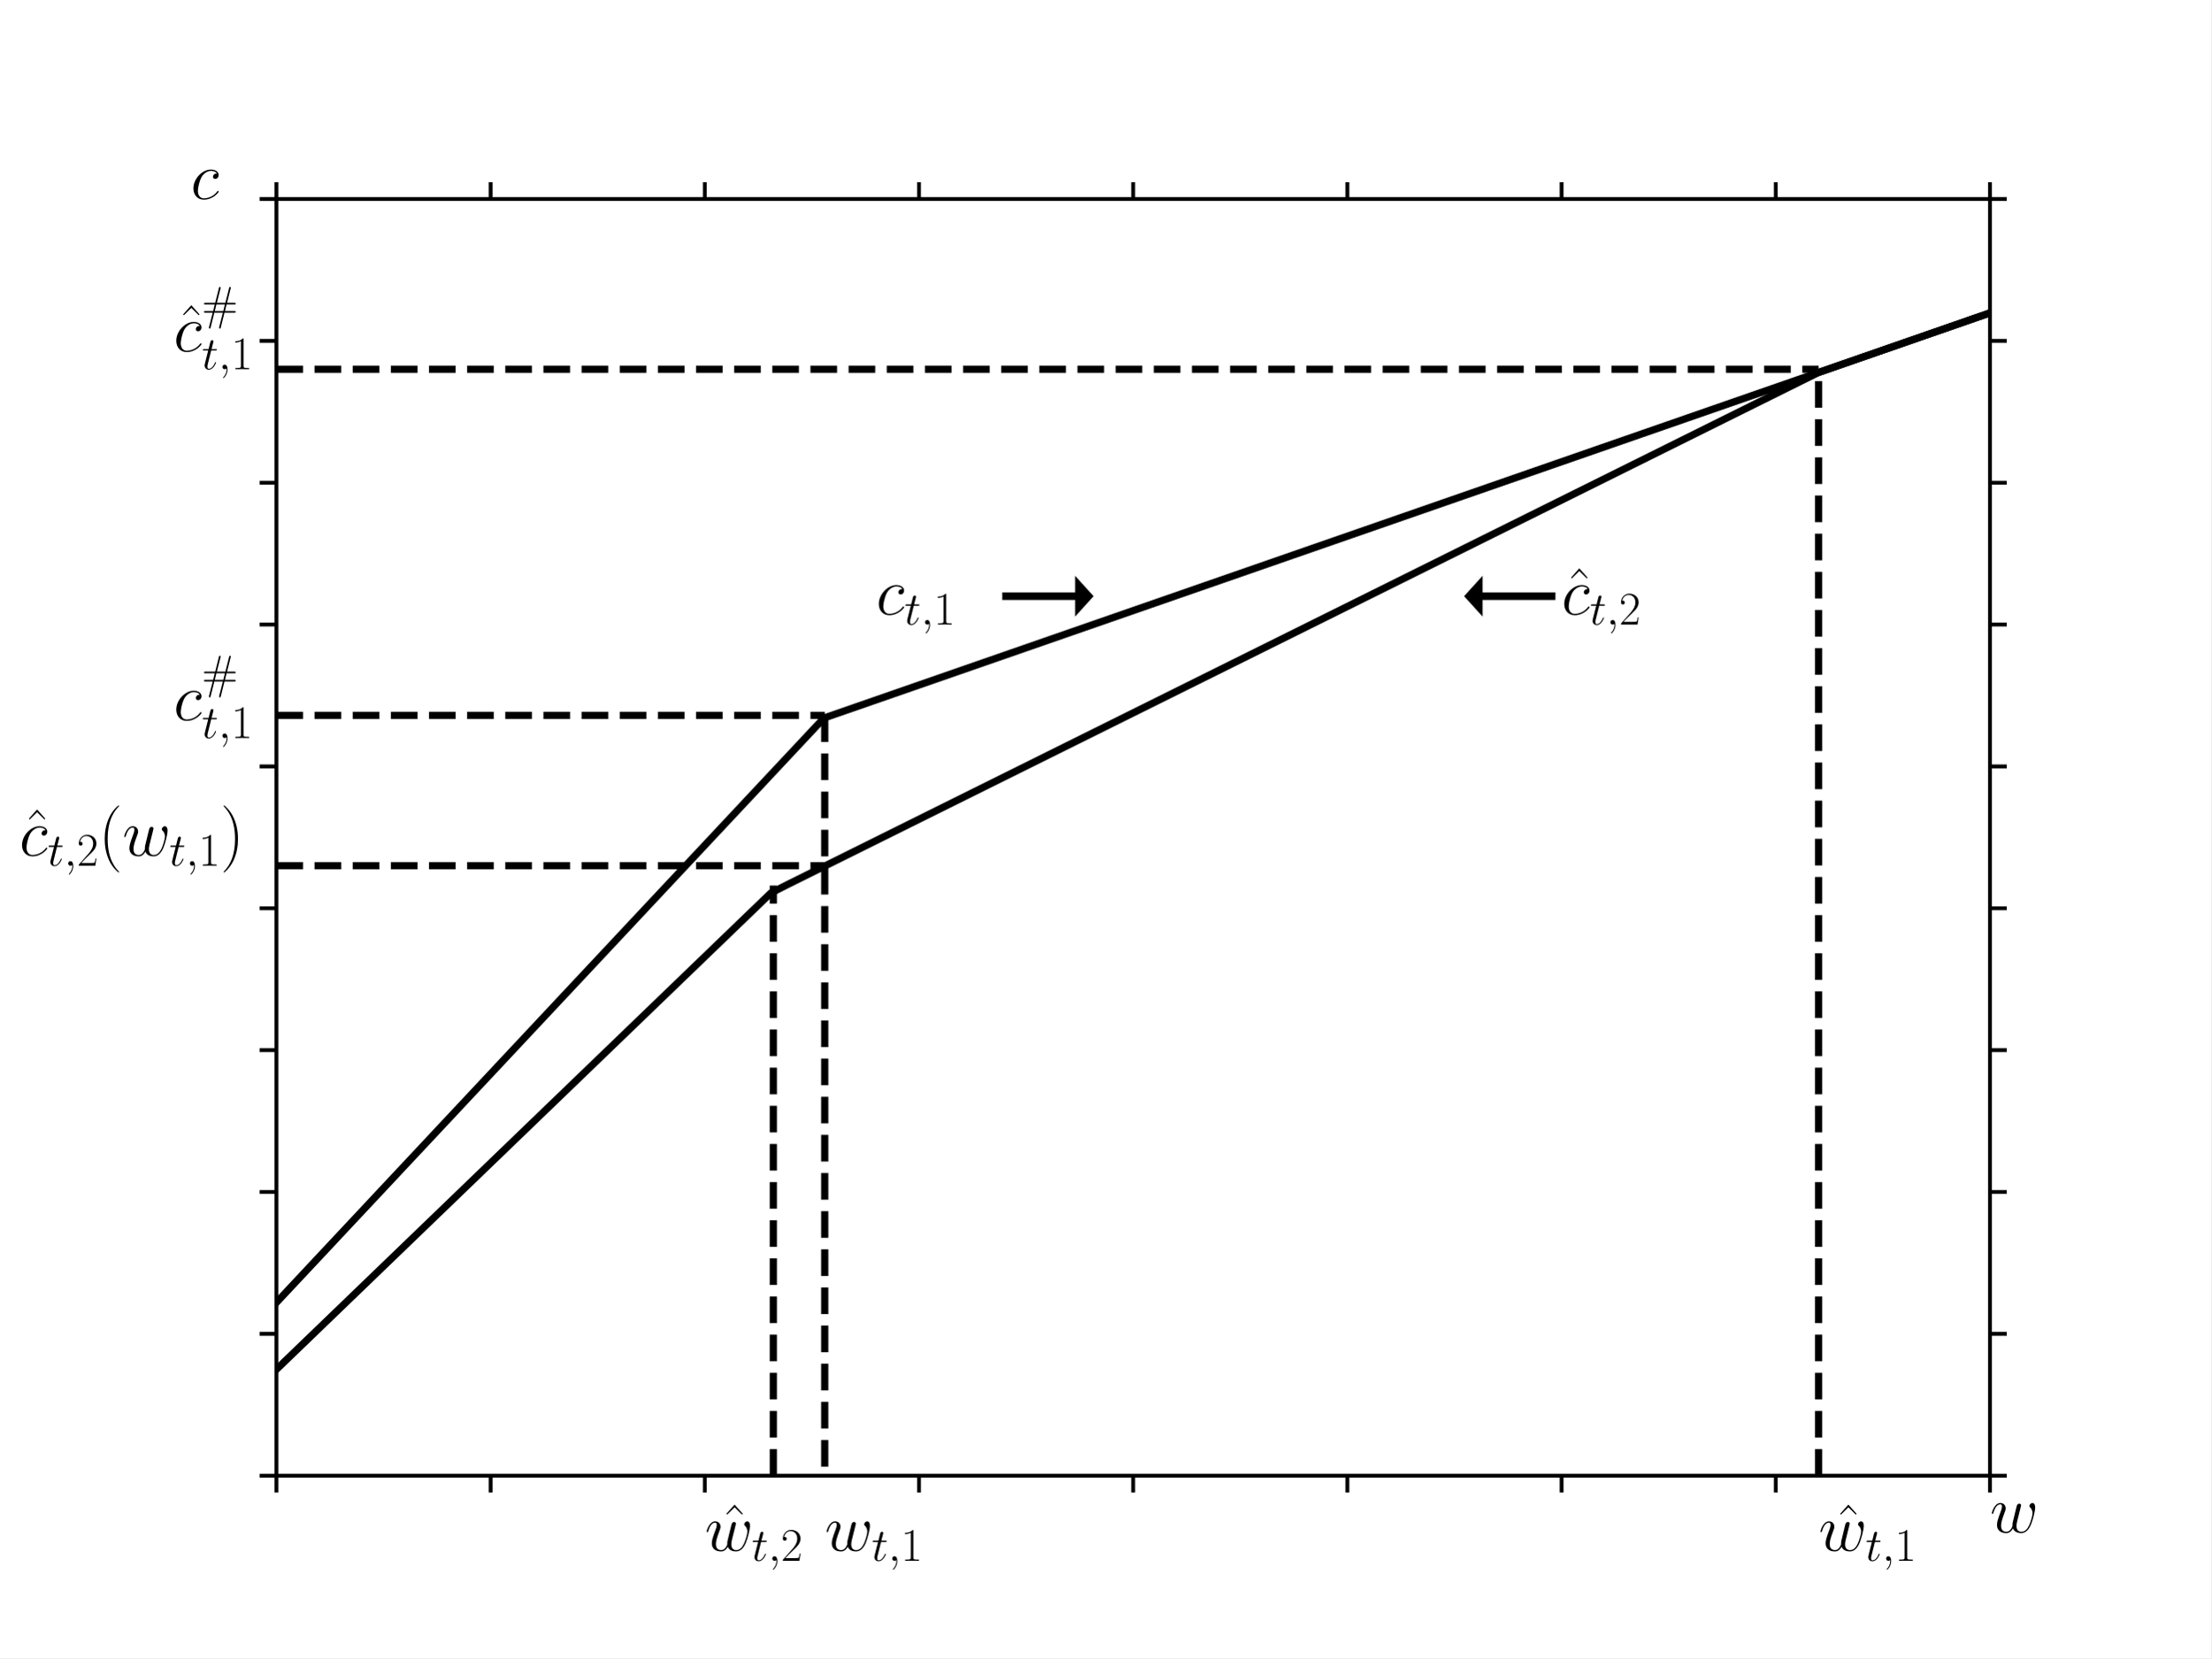
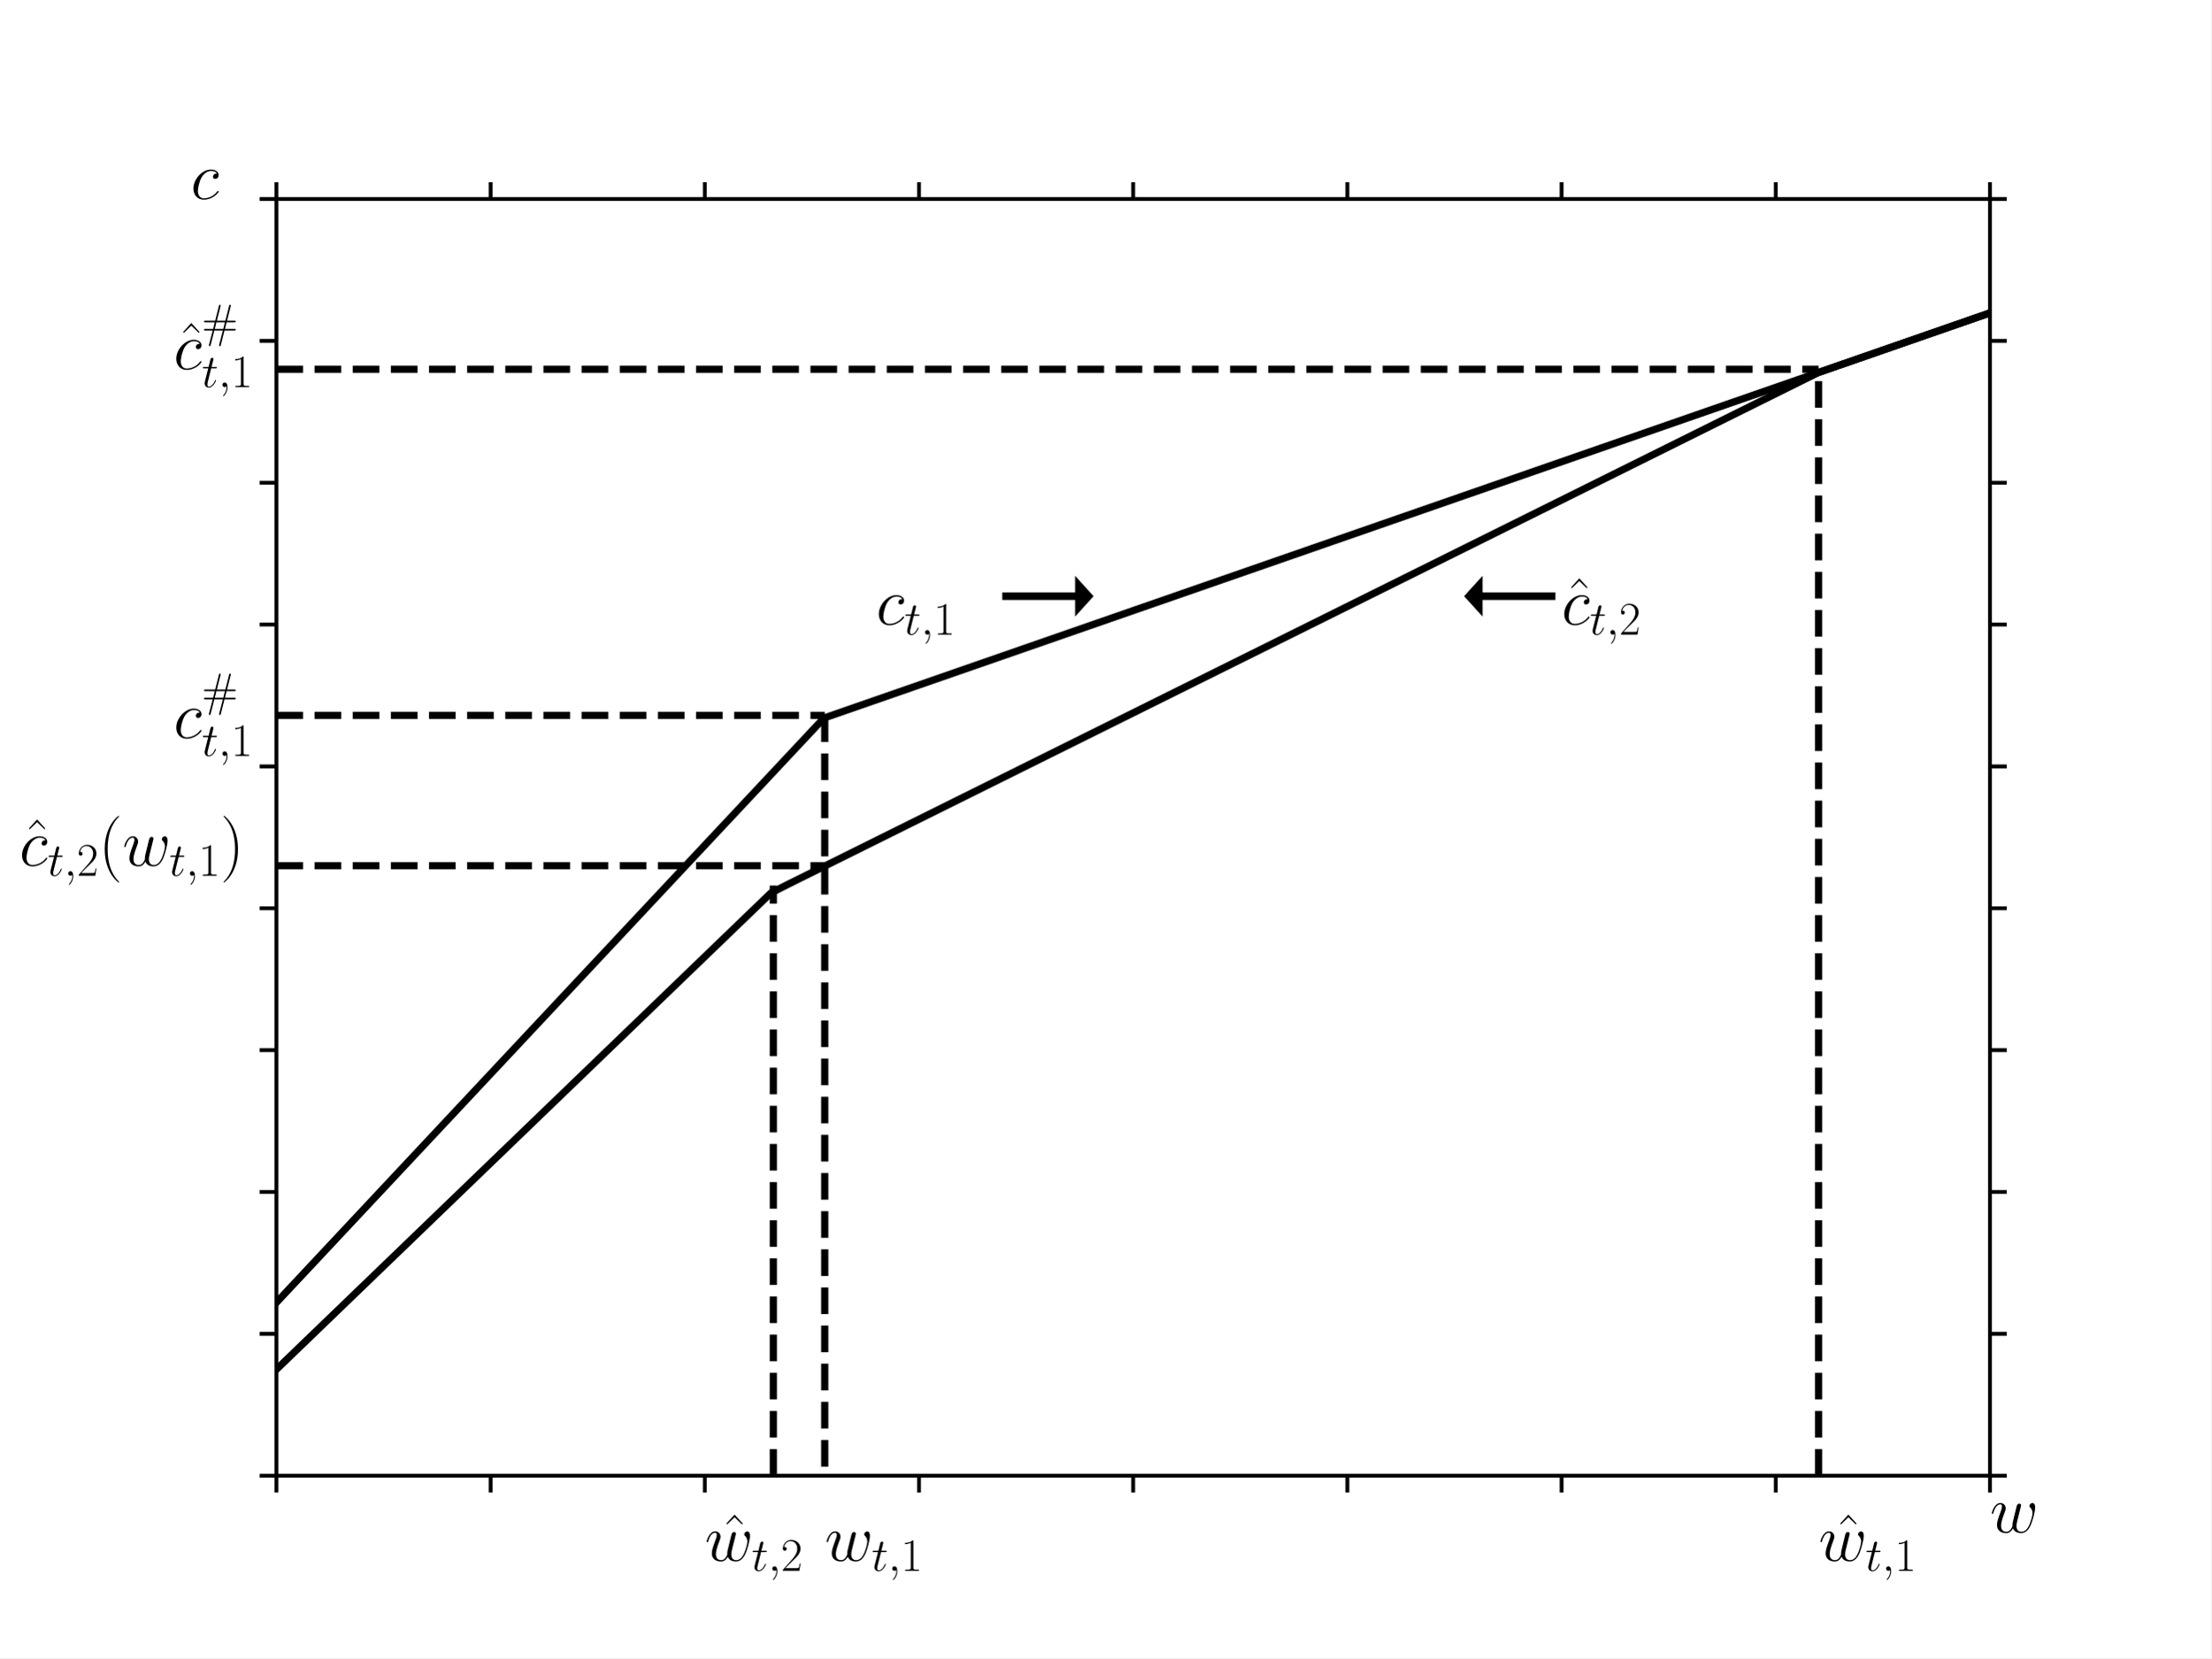
<svg xmlns="http://www.w3.org/2000/svg" xmlns:xlink="http://www.w3.org/1999/xlink" height="345.6pt" version="1.1" viewBox="0 0 460.8 345.6" width="460.8pt">
  <defs>
-     <style type="text/css">
- *{stroke-linecap:butt;stroke-linejoin:round;}
-   </style>
+     <style type="text/css">*{stroke-linecap:butt;stroke-linejoin:round;}</style>
  </defs>
  <g id="figure_1">
    <g id="patch_1">
      <path d="M 0 345.6  L 460.8 345.6  L 460.8 0  L 0 0  z " style="fill:#ffffff;" />
    </g>
    <g id="axes_1">
      <g id="patch_2">
        <path d="M 57.6 307.584  L 414.72 307.584  L 414.72 41.472  L 57.6 41.472  z " style="fill:#ffffff;" />
      </g>
      <g id="patch_3">
-         <path clip-path="url(#pad9775506d)" d="M 305.798 124.262  L 308.477 121.306  L 308.477 123.967  L 323.654 123.967  L 323.654 124.558  L 308.477 124.558  L 308.477 127.219  z " style="stroke:#000000;stroke-linejoin:miter;" />
+         <path clip-path="url(#p623581c08c)" d="M 305.798 124.262  L 308.477 121.306  L 308.477 123.967  L 323.654 123.967  L 323.654 124.558  L 308.477 124.558  L 308.477 127.219  z " style="stroke:#000000;stroke-linejoin:miter;" />
      </g>
      <g id="patch_4">
-         <path clip-path="url(#pad9775506d)" d="M 227.232 124.262  L 224.554 127.219  L 224.554 124.558  L 209.376 124.558  L 209.376 123.967  L 224.554 123.967  L 224.554 121.306  z " style="stroke:#000000;stroke-linejoin:miter;" />
+         <path clip-path="url(#p623581c08c)" d="M 227.232 124.262  L 224.554 127.219  L 224.554 124.558  L 209.376 124.558  L 209.376 123.967  L 224.554 123.967  L 224.554 121.306  z " style="stroke:#000000;stroke-linejoin:miter;" />
      </g>
      <g id="matplotlib.axis_1">
        <g id="xtick_1">
          <g id="line2d_1">
            <defs>
-               <path d="M 0 0  L 0 3.5  " id="med4189e9e4" style="stroke:#000000;stroke-width:0.8;" />
+               <path d="M 0 0  L 0 3.5  " id="mbb9f42e722" style="stroke:#000000;stroke-width:0.8;" />
            </defs>
            <g>
-               <use style="stroke:#000000;stroke-width:0.8;" x="57.6" xlink:href="#med4189e9e4" y="307.584" />
+               <use style="stroke:#000000;stroke-width:0.8;" x="57.6" xlink:href="#mbb9f42e722" y="307.584" />
            </g>
          </g>
          <g id="line2d_2">
            <defs>
-               <path d="M 0 0  L 0 -3.5  " id="mdce98858c1" style="stroke:#000000;stroke-width:0.8;" />
+               <path d="M 0 0  L 0 -3.5  " id="m4ca4541de9" style="stroke:#000000;stroke-width:0.8;" />
            </defs>
            <g>
-               <use style="stroke:#000000;stroke-width:0.8;" x="57.6" xlink:href="#mdce98858c1" y="41.472" />
+               <use style="stroke:#000000;stroke-width:0.8;" x="57.6" xlink:href="#m4ca4541de9" y="41.472" />
            </g>
          </g>
        </g>
        <g id="xtick_2">
          <g id="line2d_3">
            <g>
-               <use style="stroke:#000000;stroke-width:0.8;" x="102.24" xlink:href="#med4189e9e4" y="307.584" />
+               <use style="stroke:#000000;stroke-width:0.8;" x="102.24" xlink:href="#mbb9f42e722" y="307.584" />
            </g>
          </g>
          <g id="line2d_4">
            <g>
-               <use style="stroke:#000000;stroke-width:0.8;" x="102.24" xlink:href="#mdce98858c1" y="41.472" />
+               <use style="stroke:#000000;stroke-width:0.8;" x="102.24" xlink:href="#m4ca4541de9" y="41.472" />
            </g>
          </g>
        </g>
        <g id="xtick_3">
          <g id="line2d_5">
            <g>
-               <use style="stroke:#000000;stroke-width:0.8;" x="146.88" xlink:href="#med4189e9e4" y="307.584" />
+               <use style="stroke:#000000;stroke-width:0.8;" x="146.88" xlink:href="#mbb9f42e722" y="307.584" />
            </g>
          </g>
          <g id="line2d_6">
            <g>
-               <use style="stroke:#000000;stroke-width:0.8;" x="146.88" xlink:href="#mdce98858c1" y="41.472" />
+               <use style="stroke:#000000;stroke-width:0.8;" x="146.88" xlink:href="#m4ca4541de9" y="41.472" />
            </g>
          </g>
        </g>
        <g id="xtick_4">
          <g id="line2d_7">
            <g>
-               <use style="stroke:#000000;stroke-width:0.8;" x="191.52" xlink:href="#med4189e9e4" y="307.584" />
+               <use style="stroke:#000000;stroke-width:0.8;" x="191.52" xlink:href="#mbb9f42e722" y="307.584" />
            </g>
          </g>
          <g id="line2d_8">
            <g>
-               <use style="stroke:#000000;stroke-width:0.8;" x="191.52" xlink:href="#mdce98858c1" y="41.472" />
+               <use style="stroke:#000000;stroke-width:0.8;" x="191.52" xlink:href="#m4ca4541de9" y="41.472" />
            </g>
          </g>
        </g>
        <g id="xtick_5">
          <g id="line2d_9">
            <g>
-               <use style="stroke:#000000;stroke-width:0.8;" x="236.16" xlink:href="#med4189e9e4" y="307.584" />
+               <use style="stroke:#000000;stroke-width:0.8;" x="236.16" xlink:href="#mbb9f42e722" y="307.584" />
            </g>
          </g>
          <g id="line2d_10">
            <g>
-               <use style="stroke:#000000;stroke-width:0.8;" x="236.16" xlink:href="#mdce98858c1" y="41.472" />
+               <use style="stroke:#000000;stroke-width:0.8;" x="236.16" xlink:href="#m4ca4541de9" y="41.472" />
            </g>
          </g>
        </g>
        <g id="xtick_6">
          <g id="line2d_11">
            <g>
-               <use style="stroke:#000000;stroke-width:0.8;" x="280.8" xlink:href="#med4189e9e4" y="307.584" />
+               <use style="stroke:#000000;stroke-width:0.8;" x="280.8" xlink:href="#mbb9f42e722" y="307.584" />
            </g>
          </g>
          <g id="line2d_12">
            <g>
-               <use style="stroke:#000000;stroke-width:0.8;" x="280.8" xlink:href="#mdce98858c1" y="41.472" />
+               <use style="stroke:#000000;stroke-width:0.8;" x="280.8" xlink:href="#m4ca4541de9" y="41.472" />
            </g>
          </g>
        </g>
        <g id="xtick_7">
          <g id="line2d_13">
            <g>
-               <use style="stroke:#000000;stroke-width:0.8;" x="325.44" xlink:href="#med4189e9e4" y="307.584" />
+               <use style="stroke:#000000;stroke-width:0.8;" x="325.44" xlink:href="#mbb9f42e722" y="307.584" />
            </g>
          </g>
          <g id="line2d_14">
            <g>
-               <use style="stroke:#000000;stroke-width:0.8;" x="325.44" xlink:href="#mdce98858c1" y="41.472" />
+               <use style="stroke:#000000;stroke-width:0.8;" x="325.44" xlink:href="#m4ca4541de9" y="41.472" />
            </g>
          </g>
        </g>
        <g id="xtick_8">
          <g id="line2d_15">
            <g>
-               <use style="stroke:#000000;stroke-width:0.8;" x="370.08" xlink:href="#med4189e9e4" y="307.584" />
+               <use style="stroke:#000000;stroke-width:0.8;" x="370.08" xlink:href="#mbb9f42e722" y="307.584" />
            </g>
          </g>
          <g id="line2d_16">
            <g>
-               <use style="stroke:#000000;stroke-width:0.8;" x="370.08" xlink:href="#mdce98858c1" y="41.472" />
+               <use style="stroke:#000000;stroke-width:0.8;" x="370.08" xlink:href="#m4ca4541de9" y="41.472" />
            </g>
          </g>
        </g>
        <g id="xtick_9">
          <g id="line2d_17">
            <g>
-               <use style="stroke:#000000;stroke-width:0.8;" x="414.72" xlink:href="#med4189e9e4" y="307.584" />
+               <use style="stroke:#000000;stroke-width:0.8;" x="414.72" xlink:href="#mbb9f42e722" y="307.584" />
            </g>
          </g>
          <g id="line2d_18">
            <g>
-               <use style="stroke:#000000;stroke-width:0.8;" x="414.72" xlink:href="#mdce98858c1" y="41.472" />
+               <use style="stroke:#000000;stroke-width:0.8;" x="414.72" xlink:href="#m4ca4541de9" y="41.472" />
            </g>
          </g>
        </g>
      </g>
      <g id="matplotlib.axis_2">
        <g id="ytick_1">
          <g id="line2d_19">
            <defs>
-               <path d="M 0 0  L -3.5 0  " id="m2540c20309" style="stroke:#000000;stroke-width:0.8;" />
+               <path d="M 0 0  L -3.5 0  " id="mc51c838e24" style="stroke:#000000;stroke-width:0.8;" />
            </defs>
            <g>
-               <use style="stroke:#000000;stroke-width:0.8;" x="57.6" xlink:href="#m2540c20309" y="307.584" />
+               <use style="stroke:#000000;stroke-width:0.8;" x="57.6" xlink:href="#mc51c838e24" y="307.584" />
            </g>
          </g>
          <g id="line2d_20">
            <defs>
-               <path d="M 0 0  L 3.5 0  " id="mac12811fa5" style="stroke:#000000;stroke-width:0.8;" />
+               <path d="M 0 0  L 3.5 0  " id="m34c5fff949" style="stroke:#000000;stroke-width:0.8;" />
            </defs>
            <g>
-               <use style="stroke:#000000;stroke-width:0.8;" x="414.72" xlink:href="#mac12811fa5" y="307.584" />
+               <use style="stroke:#000000;stroke-width:0.8;" x="414.72" xlink:href="#m34c5fff949" y="307.584" />
            </g>
          </g>
        </g>
        <g id="ytick_2">
          <g id="line2d_21">
            <g>
-               <use style="stroke:#000000;stroke-width:0.8;" x="57.6" xlink:href="#m2540c20309" y="278.016" />
+               <use style="stroke:#000000;stroke-width:0.8;" x="57.6" xlink:href="#mc51c838e24" y="278.016" />
            </g>
          </g>
          <g id="line2d_22">
            <g>
-               <use style="stroke:#000000;stroke-width:0.8;" x="414.72" xlink:href="#mac12811fa5" y="278.016" />
+               <use style="stroke:#000000;stroke-width:0.8;" x="414.72" xlink:href="#m34c5fff949" y="278.016" />
            </g>
          </g>
        </g>
        <g id="ytick_3">
          <g id="line2d_23">
            <g>
-               <use style="stroke:#000000;stroke-width:0.8;" x="57.6" xlink:href="#m2540c20309" y="248.448" />
+               <use style="stroke:#000000;stroke-width:0.8;" x="57.6" xlink:href="#mc51c838e24" y="248.448" />
            </g>
          </g>
          <g id="line2d_24">
            <g>
-               <use style="stroke:#000000;stroke-width:0.8;" x="414.72" xlink:href="#mac12811fa5" y="248.448" />
+               <use style="stroke:#000000;stroke-width:0.8;" x="414.72" xlink:href="#m34c5fff949" y="248.448" />
            </g>
          </g>
        </g>
        <g id="ytick_4">
          <g id="line2d_25">
            <g>
-               <use style="stroke:#000000;stroke-width:0.8;" x="57.6" xlink:href="#m2540c20309" y="218.88" />
+               <use style="stroke:#000000;stroke-width:0.8;" x="57.6" xlink:href="#mc51c838e24" y="218.88" />
            </g>
          </g>
          <g id="line2d_26">
            <g>
-               <use style="stroke:#000000;stroke-width:0.8;" x="414.72" xlink:href="#mac12811fa5" y="218.88" />
+               <use style="stroke:#000000;stroke-width:0.8;" x="414.72" xlink:href="#m34c5fff949" y="218.88" />
            </g>
          </g>
        </g>
        <g id="ytick_5">
          <g id="line2d_27">
            <g>
-               <use style="stroke:#000000;stroke-width:0.8;" x="57.6" xlink:href="#m2540c20309" y="189.312" />
+               <use style="stroke:#000000;stroke-width:0.8;" x="57.6" xlink:href="#mc51c838e24" y="189.312" />
            </g>
          </g>
          <g id="line2d_28">
            <g>
-               <use style="stroke:#000000;stroke-width:0.8;" x="414.72" xlink:href="#mac12811fa5" y="189.312" />
+               <use style="stroke:#000000;stroke-width:0.8;" x="414.72" xlink:href="#m34c5fff949" y="189.312" />
            </g>
          </g>
        </g>
        <g id="ytick_6">
          <g id="line2d_29">
            <g>
-               <use style="stroke:#000000;stroke-width:0.8;" x="57.6" xlink:href="#m2540c20309" y="159.744" />
+               <use style="stroke:#000000;stroke-width:0.8;" x="57.6" xlink:href="#mc51c838e24" y="159.744" />
            </g>
          </g>
          <g id="line2d_30">
            <g>
-               <use style="stroke:#000000;stroke-width:0.8;" x="414.72" xlink:href="#mac12811fa5" y="159.744" />
+               <use style="stroke:#000000;stroke-width:0.8;" x="414.72" xlink:href="#m34c5fff949" y="159.744" />
            </g>
          </g>
        </g>
        <g id="ytick_7">
          <g id="line2d_31">
            <g>
-               <use style="stroke:#000000;stroke-width:0.8;" x="57.6" xlink:href="#m2540c20309" y="130.176" />
+               <use style="stroke:#000000;stroke-width:0.8;" x="57.6" xlink:href="#mc51c838e24" y="130.176" />
            </g>
          </g>
          <g id="line2d_32">
            <g>
-               <use style="stroke:#000000;stroke-width:0.8;" x="414.72" xlink:href="#mac12811fa5" y="130.176" />
+               <use style="stroke:#000000;stroke-width:0.8;" x="414.72" xlink:href="#m34c5fff949" y="130.176" />
            </g>
          </g>
        </g>
        <g id="ytick_8">
          <g id="line2d_33">
            <g>
-               <use style="stroke:#000000;stroke-width:0.8;" x="57.6" xlink:href="#m2540c20309" y="100.608" />
+               <use style="stroke:#000000;stroke-width:0.8;" x="57.6" xlink:href="#mc51c838e24" y="100.608" />
            </g>
          </g>
          <g id="line2d_34">
            <g>
-               <use style="stroke:#000000;stroke-width:0.8;" x="414.72" xlink:href="#mac12811fa5" y="100.608" />
+               <use style="stroke:#000000;stroke-width:0.8;" x="414.72" xlink:href="#m34c5fff949" y="100.608" />
            </g>
          </g>
        </g>
        <g id="ytick_9">
          <g id="line2d_35">
            <g>
-               <use style="stroke:#000000;stroke-width:0.8;" x="57.6" xlink:href="#m2540c20309" y="71.04" />
+               <use style="stroke:#000000;stroke-width:0.8;" x="57.6" xlink:href="#mc51c838e24" y="71.04" />
            </g>
          </g>
          <g id="line2d_36">
            <g>
-               <use style="stroke:#000000;stroke-width:0.8;" x="414.72" xlink:href="#mac12811fa5" y="71.04" />
+               <use style="stroke:#000000;stroke-width:0.8;" x="414.72" xlink:href="#m34c5fff949" y="71.04" />
            </g>
          </g>
        </g>
        <g id="ytick_10">
          <g id="line2d_37">
            <g>
-               <use style="stroke:#000000;stroke-width:0.8;" x="57.6" xlink:href="#m2540c20309" y="41.472" />
+               <use style="stroke:#000000;stroke-width:0.8;" x="57.6" xlink:href="#mc51c838e24" y="41.472" />
            </g>
          </g>
          <g id="line2d_38">
            <g>
-               <use style="stroke:#000000;stroke-width:0.8;" x="414.72" xlink:href="#mac12811fa5" y="41.472" />
+               <use style="stroke:#000000;stroke-width:0.8;" x="414.72" xlink:href="#m34c5fff949" y="41.472" />
            </g>
          </g>
        </g>
      </g>
      <g id="line2d_39">
-         <path clip-path="url(#pad9775506d)" d="M 57.6 271.488  L 171.392 150.002  L 172.107 149.52  L 414.72 65.21  L 414.72 65.21  " style="fill:none;stroke:#000000;stroke-linecap:square;stroke-width:1.5;" />
+         <path clip-path="url(#p623581c08c)" d="M 57.6 271.488  L 171.392 150.002  L 172.107 149.52  L 414.72 65.21  L 414.72 65.21  " style="fill:none;stroke:#000000;stroke-linecap:square;stroke-width:1.5;" />
      </g>
      <g id="line2d_40">
-         <path clip-path="url(#pad9775506d)" d="M 57.6 285.432  L 160.657 186.122  L 164.235 184.312  L 378.936 77.645  L 414.72 65.21  L 414.72 65.21  " style="fill:none;stroke:#000000;stroke-linecap:square;stroke-width:1.5;" />
+         <path clip-path="url(#p623581c08c)" d="M 57.6 285.432  L 160.657 186.122  L 164.235 184.312  L 378.936 77.645  L 414.72 65.21  L 414.72 65.21  " style="fill:none;stroke:#000000;stroke-linecap:square;stroke-width:1.5;" />
      </g>
      <g id="line2d_41">
-         <path clip-path="url(#pad9775506d)" d="M 57.6 149.1  L 171.878 149.1  " style="fill:none;stroke:#000000;stroke-dasharray:5.55,2.4;stroke-dashoffset:0;stroke-width:1.5;" />
+         <path clip-path="url(#p623581c08c)" d="M 57.6 149.1  L 171.878 149.1  " style="fill:none;stroke:#000000;stroke-dasharray:5.55,2.4;stroke-dashoffset:0;stroke-width:1.5;" />
      </g>
      <g id="line2d_42">
-         <path clip-path="url(#pad9775506d)" d="M 57.6 180.442  L 171.878 180.442  " style="fill:none;stroke:#000000;stroke-dasharray:5.55,2.4;stroke-dashoffset:0;stroke-width:1.5;" />
+         <path clip-path="url(#p623581c08c)" d="M 57.6 180.442  L 171.878 180.442  " style="fill:none;stroke:#000000;stroke-dasharray:5.55,2.4;stroke-dashoffset:0;stroke-width:1.5;" />
      </g>
      <g id="line2d_43">
-         <path clip-path="url(#pad9775506d)" d="M 57.6 76.954  L 379.008 76.954  " style="fill:none;stroke:#000000;stroke-dasharray:5.55,2.4;stroke-dashoffset:0;stroke-width:1.5;" />
+         <path clip-path="url(#p623581c08c)" d="M 57.6 76.954  L 379.008 76.954  " style="fill:none;stroke:#000000;stroke-dasharray:5.55,2.4;stroke-dashoffset:0;stroke-width:1.5;" />
      </g>
      <g id="line2d_44">
-         <path clip-path="url(#pad9775506d)" d="M 161.165 307.584  L 161.165 184.581  " style="fill:none;stroke:#000000;stroke-dasharray:5.55,2.4;stroke-dashoffset:0;stroke-width:1.5;" />
+         <path clip-path="url(#p623581c08c)" d="M 161.165 307.584  L 161.165 184.581  " style="fill:none;stroke:#000000;stroke-dasharray:5.55,2.4;stroke-dashoffset:0;stroke-width:1.5;" />
      </g>
      <g id="line2d_45">
-         <path clip-path="url(#pad9775506d)" d="M 379.008 307.584  L 379.008 76.954  " style="fill:none;stroke:#000000;stroke-dasharray:5.55,2.4;stroke-dashoffset:0;stroke-width:1.5;" />
+         <path clip-path="url(#p623581c08c)" d="M 379.008 307.584  L 379.008 76.954  " style="fill:none;stroke:#000000;stroke-dasharray:5.55,2.4;stroke-dashoffset:0;stroke-width:1.5;" />
      </g>
      <g id="line2d_46">
-         <path clip-path="url(#pad9775506d)" d="M 171.878 149.1  L 171.878 307.584  " style="fill:none;stroke:#000000;stroke-dasharray:5.55,2.4;stroke-dashoffset:0;stroke-width:1.5;" />
+         <path clip-path="url(#p623581c08c)" d="M 171.878 149.1  L 171.878 307.584  " style="fill:none;stroke:#000000;stroke-dasharray:5.55,2.4;stroke-dashoffset:0;stroke-width:1.5;" />
      </g>
      <g id="patch_5">
        <path d="M 57.6 307.584  L 57.6 41.472  " style="fill:none;stroke:#000000;stroke-linecap:square;stroke-linejoin:miter;stroke-width:0.8;" />
      </g>
      <g id="patch_6">
        <path d="M 414.72 307.584  L 414.72 41.472  " style="fill:none;stroke:#000000;stroke-linecap:square;stroke-linejoin:miter;stroke-width:0.8;" />
      </g>
      <g id="patch_7">
        <path d="M 57.6 307.584  L 414.72 307.584  " style="fill:none;stroke:#000000;stroke-linecap:square;stroke-linejoin:miter;stroke-width:0.8;" />
      </g>
      <g id="patch_8">
        <path d="M 57.6 41.472  L 414.72 41.472  " style="fill:none;stroke:#000000;stroke-linecap:square;stroke-linejoin:miter;stroke-width:0.8;" />
      </g>
      <g id="text_1">
-         <defs>
-           <path d="M 22.906 69  L 10.594 55.188  L 11.797 54  L 22.906 64.984  L 34 54  L 35.203 55.188  z " id="CMR17-94" />
-           <path d="M 39.094 38  C 37.203 38 36.297 38 34.906 36.797  C 34.297 36.297 33.203 34.797 33.203 33.188  C 33.203 31.188 34.703 29.984 36.594 29.984  C 39 29.984 41.703 31.984 41.703 35.984  C 41.703 40.484 37.094 44 30.203 44  C 17.094 44 4 30.188 4 15.797  C 4 6.969 9.406 -1 19.594 -1  C 33.203 -1 41.797 9.719 41.797 11.031  C 41.797 11.641 41.203 12.141 40.797 12.141  C 40.5 12.141 40.406 12.047 39.5 11.125  C 33.094 2.516 23.594 1 19.797 1  C 12.906 1 10.703 7.078 10.703 12.141  C 10.703 15.688 12.406 25.531 16 32.391  C 18.594 37.094 24 41.984 30.297 41.984  C 31.594 41.984 37.094 41.812 39.094 38  z " id="CMMI12-99" />
-           <path d="M 20.094 40.094  L 29.297 40.094  C 31.203 40.094 32.203 40.094 32.203 41.891  C 32.203 43 31.594 43 29.594 43  L 20.797 43  L 24.5 57.25  C 24.906 58.625 24.906 58.812 24.906 59.5  C 24.906 61.094 23.594 62 22.297 62  C 21.5 62 19.203 61.688 18.406 58.531  L 14.5 43  L 5.094 43  C 3.094 43 2.203 43 2.203 41.094  C 2.203 40.094 2.906 40.094 4.797 40.094  L 13.703 40.094  L 7.094 13.766  C 6.297 10.266 6 9.266 6 7.969  C 6 3.281 9.297 -1 14.906 -1  C 25 -1 30.406 13.562 30.406 14.266  C 30.406 14.859 30 15.156 29.406 15.156  C 29.203 15.156 28.797 15.156 28.594 14.75  C 28.5 14.656 28.406 14.562 27.703 12.969  C 25.594 7.969 21 1 15.203 1  C 12.203 1 12 3.484 12 5.688  C 12 5.781 12 7.672 12.297 8.875  z " id="CMMI12-116" />
-           <path d="M 19.5 -0.406  C 19.5 5.391 17.594 9.688 13.5 9.688  C 10.297 9.688 8.703 7.094 8.703 4.891  C 8.703 2.688 10.203 0 13.594 0  C 14.906 0 16 0.391 16.906 1.297  C 17.094 1.5 17.203 1.5 17.297 1.5  C 17.5 1.5 17.5 0.094 17.5 -0.406  C 17.5 -3.641 16.906 -10.031 11.094 -16.422  C 10 -17.609 10 -17.812 10 -18  C 10 -18.5 10.5 -19 11 -19  C 11.797 -19 19.5 -11.703 19.5 -0.406  z " id="CMMI12-59" />
-           <path d="M 41.703 15.469  L 39.906 15.469  C 38.906 8.391 38.094 7.188 37.703 6.594  C 37.203 5.797 30 5.797 28.594 5.797  L 9.406 5.797  C 13 9.688 20 16.766 28.5 24.938  C 34.594 30.719 41.703 37.5 41.703 47.391  C 41.703 59.188 32.297 66 21.797 66  C 10.797 66 4.094 56.297 4.094 47.297  C 4.094 43.391 7 42.891 8.203 42.891  C 9.203 42.891 12.203 43.484 12.203 46.984  C 12.203 50.094 9.594 51 8.203 51  C 7.594 51 7 50.891 6.594 50.688  C 8.5 59.188 14.297 63.391 20.406 63.391  C 29.094 63.391 34.797 56.5 34.797 47.391  C 34.797 38.703 29.703 31.219 24 24.734  L 4.094 2.297  L 4.094 0  L 39.297 0  z " id="CMR17-50" />
-         </defs>
        <g transform="translate(325.44 130.176)scale(0.14 -0.14)">
-           <use transform="translate(3.565821 14.95037)scale(0.996264)" xlink:href="#CMR17-94" />
-           <use transform="translate(0 14.94392)scale(0.996264)" xlink:href="#CMMI12-99" />
-           <use transform="translate(41.98323 0)scale(0.697382)" xlink:href="#CMMI12-116" />
-           <use transform="translate(66.64154 0)scale(0.697382)" xlink:href="#CMMI12-59" />
-           <use transform="translate(85.60948 0)scale(0.697382)" xlink:href="#CMR17-50" />
+           <defs>
+             <path d="M 22.906 69.078  L 10.594 55.547  L 11.797 54.344  L 22.906 65.094  L 34 54.344  L 35.203 55.547  z " id="CMR17-94" />
+             <path d="M 39.094 37.984  C 37.203 37.984 36.297 37.984 34.906 36.797  C 34.297 36.297 33.203 34.797 33.203 33.203  C 33.203 31.203 34.703 30 36.594 30  C 39 30 41.703 31.938 41.703 35.812  C 41.703 40.438 37.094 44 30.203 44  C 17.094 44 4 29.734 4 15.562  C 4 6.891 9.406 -1 19.594 -1  C 33.203 -1 41.797 9.719 41.797 11.031  C 41.797 11.625 41.203 12.125 40.797 12.125  C 40.5 12.125 40.406 12.031 39.5 11.141  C 33.094 2.531 23.594 1 19.797 1  C 12.906 1 10.703 6.969 10.703 11.938  C 10.703 15.438 12.406 25.078 16 31.859  C 18.594 36.531 24 41.906 30.297 41.906  C 31.594 41.906 37.094 41.906 39.094 37.984  z " id="CMMI12-99" />
+             <path d="M 20.094 40.094  L 29.297 40.094  C 31.203 40.094 32.203 40.094 32.203 41.891  C 32.203 43 31.594 43 29.594 43  L 20.797 43  L 24.5 57.688  C 24.906 59.078 24.906 59.281 24.906 60  C 24.906 61.609 23.594 62.5 22.297 62.5  C 21.5 62.5 19.203 62.203 18.406 58.984  L 14.5 43  L 5.094 43  C 3.094 43 2.203 43 2.203 41.094  C 2.203 40.094 2.906 40.094 4.797 40.094  L 13.703 40.094  L 7.094 13.766  C 6.297 10.281 6 9.281 6 7.984  C 6 3.297 9.297 -1 14.906 -1  C 25 -1 30.406 13.562 30.406 14.25  C 30.406 14.859 30 15.156 29.406 15.156  C 29.203 15.156 28.797 15.156 28.594 14.75  C 28.5 14.656 28.406 14.547 27.703 12.953  C 25.594 7.984 21 1 15.203 1  C 12.203 1 12 3.5 12 5.688  C 12 5.781 12 7.688 12.297 8.875  z " id="CMMI12-116" />
+             <path d="M 19.5 -0.484  C 19.5 5.359 17.594 9.672 13.5 9.672  C 10.297 9.672 8.703 7.078 8.703 4.891  C 8.703 2.688 10.203 0 13.594 0  C 14.906 0 16 0.406 16.906 1.297  C 17.094 1.5 17.203 1.5 17.297 1.5  C 17.5 1.5 17.5 0.078 17.5 -0.422  C 17.5 -3.75 16.906 -10.297 11.094 -16.875  C 10 -18.078 10 -18.281 10 -18.484  C 10 -19 10.5 -19.5 11 -19.5  C 11.797 -19.5 19.5 -12.047 19.5 -0.484  z " id="CMMI12-59" />
+             <path d="M 41.703 15.453  L 39.906 15.453  C 38.906 8.375 38.094 7.172 37.703 6.562  C 37.203 5.766 30 5.766 28.594 5.766  L 9.406 5.766  C 13 9.672 20 16.75 28.5 24.953  C 34.594 30.734 41.703 37.531 41.703 47.422  C 41.703 59.219 32.297 66 21.797 66  C 10.797 66 4.094 56.312 4.094 47.344  C 4.094 43.438 7 42.938 8.203 42.938  C 9.203 42.938 12.203 43.547 12.203 47.031  C 12.203 50.109 9.594 51 8.203 51  C 7.594 51 7 50.906 6.594 50.703  C 8.5 59.219 14.297 63.406 20.406 63.406  C 29.094 63.406 34.797 56.516 34.797 47.422  C 34.797 38.734 29.703 31.25 24 24.75  L 4.094 2.281  L 4.094 0  L 39.297 0  z " id="CMR17-50" />
+           </defs>
+           <use transform="translate(3.565821 0.006461)scale(0.996264)" xlink:href="#CMR17-94" />
+           <use transform="scale(0.996264)" xlink:href="#CMMI12-99" />
+           <use transform="translate(41.98323 -14.94392)scale(0.697382)" xlink:href="#CMMI12-116" />
+           <use transform="translate(66.64154 -14.94392)scale(0.697382)" xlink:href="#CMMI12-59" />
+           <use transform="translate(85.60948 -14.94392)scale(0.697382)" xlink:href="#CMR17-50" />
        </g>
      </g>
      <g id="text_2">
-         <defs>
-           <path d="M 26.594 63.797  C 26.594 65.891 26.5 66 25.094 66  C 21.203 61.359 15.297 59.891 9.703 59.688  C 9.406 59.688 8.906 59.688 8.797 59.5  C 8.703 59.297 8.703 59.094 8.703 57  C 11.797 57 17 57.594 21 59.984  L 21 7.297  C 21 3.797 20.797 2.594 12.203 2.594  L 9.203 2.594  L 9.203 0  C 14 0.094 19 0.188 23.797 0.188  C 28.594 0.188 33.594 0.094 38.406 0  L 38.406 2.594  L 35.406 2.594  C 26.797 2.594 26.594 3.688 26.594 7.297  z " id="CMR17-49" />
-         </defs>
        <g transform="translate(182.592 130.176)scale(0.14 -0.14)">
-           <use transform="translate(0 14.94392)scale(0.996264)" xlink:href="#CMMI12-99" />
-           <use transform="translate(41.98323 0)scale(0.697382)" xlink:href="#CMMI12-116" />
-           <use transform="translate(66.64154 0)scale(0.697382)" xlink:href="#CMMI12-59" />
-           <use transform="translate(85.60948 0)scale(0.697382)" xlink:href="#CMR17-49" />
+           <defs>
+             <path d="M 26.594 63.406  C 26.594 65.5 26.5 65.5 25.094 65.5  C 21.203 61.188 15.297 59.797 9.703 59.797  C 9.406 59.797 8.906 59.797 8.797 59.5  C 8.703 59.297 8.703 59.094 8.703 57  C 11.797 57 17 57.594 21 59.984  L 21 7.203  C 21 3.688 20.797 2.5 12.203 2.5  L 9.203 2.5  L 9.203 0  C 14 0 19 0 23.797 0  C 28.594 0 33.594 0 38.406 0  L 38.406 2.5  L 35.406 2.5  C 26.797 2.5 26.594 3.594 26.594 7.156  z " id="CMR17-49" />
+           </defs>
+           <use transform="scale(0.996264)" xlink:href="#CMMI12-99" />
+           <use transform="translate(41.98323 -14.94392)scale(0.697382)" xlink:href="#CMMI12-116" />
+           <use transform="translate(66.64154 -14.94392)scale(0.697382)" xlink:href="#CMMI12-59" />
+           <use transform="translate(85.60948 -14.94392)scale(0.697382)" xlink:href="#CMR17-49" />
        </g>
      </g>
      <g id="text_3">
        <g transform="translate(39.744 41.472)scale(0.14 -0.14)">
          <use transform="scale(0.996264)" xlink:href="#CMMI12-99" />
        </g>
      </g>
      <g id="text_4">
-         <defs>
-           <path d="M 34.406 6.078  C 36.594 0.094 42.797 -1 46.594 -1  C 54.203 -1 58.703 5.578 61.5 12.469  C 63.797 18.25 67.5 31.422 67.5 37.312  C 67.5 43.391 64.406 44 63.5 44  C 61.094 44 58.906 41.594 58.906 39.594  C 58.906 38.406 59.594 37.703 60.094 37.312  C 61 36.406 63.594 33.719 63.594 28.531  C 63.594 25.141 60.797 15.75 58.703 11.062  C 55.906 4.984 52.203 1 47 1  C 41.406 1 39.594 5.188 39.594 9.766  C 39.594 12.656 40.5 16.156 40.906 17.844  L 45.094 34.609  C 45.594 36.609 46.5 40.094 46.5 40.484  C 46.5 41.984 45.297 43 43.797 43  C 40.906 43 40.203 40.484 39.594 38.094  C 38.594 34.203 34.406 17.344 34 15.156  C 33.594 13.453 33.594 12.359 33.594 10.172  C 33.594 7.781 30.406 3.984 30.297 3.781  C 29.203 2.688 27.594 1 24.5 1  C 16.594 1 16.594 8.469 16.594 10.172  C 16.594 13.359 17.297 17.75 21.797 29.625  C 23 32.719 23.5 34.016 23.5 36.016  C 23.5 40.203 20.5 44 15.594 44  C 6.406 44 2.703 29.531 2.703 28.719  C 2.703 28.328 3.094 27.828 3.797 27.828  C 4.703 27.828 4.797 28.234 5.203 29.625  C 7.703 38.406 11.594 41.984 15.297 41.984  C 16.297 41.984 17.906 41.891 17.906 38.703  C 17.906 38.203 17.906 36.109 16.203 31.719  C 11.5 19.25 10.5 15.156 10.5 11.375  C 10.5 0.891 19.094 -1 24.203 -1  C 25.906 -1 30.406 -1 34.406 6.078  z " id="CMMI12-119" />
-         </defs>
        <g transform="translate(414.72 319.4112)scale(0.14 -0.14)">
+           <defs>
+             <path d="M 34.406 6.094  C 36.594 0.094 42.797 -1 46.594 -1  C 54.203 -1 58.703 5.594 61.5 12.469  C 63.797 18.266 67.5 31.438 67.5 37.328  C 67.5 43.406 64.406 44 63.5 44  C 61.094 44 58.906 41.609 58.906 39.609  C 58.906 38.422 59.594 37.719 60.094 37.328  C 61 36.422 63.594 33.734 63.594 28.547  C 63.594 25.141 60.797 15.766 58.703 11.078  C 55.906 4.984 52.203 1 47 1  C 41.406 1 39.594 5.188 39.594 9.781  C 39.594 12.672 40.5 16.172 40.906 17.859  L 45.094 34.625  C 45.594 36.625 46.5 40.109 46.5 40.516  C 46.5 42.016 45.297 43.016 43.797 43.016  C 40.906 43.016 40.203 40.516 39.594 38.125  C 38.594 34.234 34.406 17.359 34 15.172  C 33.594 13.469 33.594 12.375 33.594 10.172  C 33.594 7.781 30.406 3.984 30.297 3.797  C 29.203 2.688 27.594 1 24.5 1  C 16.594 1 16.594 8.484 16.594 10.172  C 16.594 13.375 17.297 17.766 21.797 29.641  C 23 32.734 23.5 34.031 23.5 36.016  C 23.5 40.219 20.5 44 15.594 44  C 6.406 44 2.703 29.531 2.703 28.734  C 2.703 28.344 3.094 27.844 3.797 27.844  C 4.703 27.844 4.797 28.234 5.203 29.625  C 7.703 38.344 11.594 41.906 15.297 41.906  C 16.297 41.906 17.906 41.906 17.906 38.719  C 17.906 38.219 17.906 36.125 16.203 31.734  C 11.5 19.266 10.5 15.172 10.5 11.375  C 10.5 0.891 19.094 -1 24.203 -1  C 25.906 -1 30.406 -1 34.406 6.094  z " id="CMMI12-119" />
+           </defs>
          <use transform="scale(0.996264)" xlink:href="#CMMI12-119" />
        </g>
      </g>
      <g id="text_5">
-         <defs>
-           <path d="M 30.594 -24.406  C 30.594 -24.312 30.594 -24.109 30.297 -23.812  C 25.703 -19.109 13.406 -6.297 13.406 24.938  C 13.406 56.172 25.5 68.875 30.406 73.891  C 30.406 73.984 30.594 74.188 30.594 74.484  C 30.594 74.797 30.297 75 29.906 75  C 28.797 75 20.297 67.578 15.406 56.562  C 10.406 45.453 9 34.656 9 25.047  C 9 17.828 9.703 5.625 15.703 -7.297  C 20.5 -17.703 28.703 -25 29.906 -25  C 30.406 -25 30.594 -24.812 30.594 -24.406  z " id="CMR17-40" />
-           <path d="M 26.297 24.938  C 26.297 32.141 25.594 44.359 19.594 57.266  C 14.797 67.688 6.594 75 5.406 75  C 5.094 75 4.703 74.891 4.703 74.391  C 4.703 74.188 4.797 74.094 4.906 73.891  C 9.703 68.875 21.906 56.172 21.906 25.047  C 21.906 -6.188 9.797 -18.906 4.906 -23.906  C 4.797 -24.109 4.703 -24.203 4.703 -24.406  C 4.703 -24.906 5.094 -25 5.406 -25  C 6.5 -25 15 -17.609 19.906 -6.594  C 24.906 4.516 26.297 15.328 26.297 24.938  z " id="CMR17-41" />
-         </defs>
        <g transform="translate(4.032 180.4416)scale(0.14 -0.14)">
-           <use transform="translate(3.565821 14.95037)scale(0.996264)" xlink:href="#CMR17-94" />
-           <use transform="translate(0 14.94392)scale(0.996264)" xlink:href="#CMMI12-99" />
-           <use transform="translate(41.98323 0)scale(0.697382)" xlink:href="#CMMI12-116" />
-           <use transform="translate(66.64154 0)scale(0.697382)" xlink:href="#CMMI12-59" />
-           <use transform="translate(85.60948 0)scale(0.697382)" xlink:href="#CMR17-50" />
-           <use transform="translate(118.0908 14.94392)scale(0.996264)" xlink:href="#CMR17-40" />
-           <use transform="translate(153.3716 14.94392)scale(0.996264)" xlink:href="#CMMI12-119" />
-           <use transform="translate(223.1035 0)scale(0.697382)" xlink:href="#CMMI12-116" />
-           <use transform="translate(247.7619 0)scale(0.697382)" xlink:href="#CMMI12-59" />
-           <use transform="translate(266.7298 0)scale(0.697382)" xlink:href="#CMR17-49" />
-           <use transform="translate(299.2111 14.94392)scale(0.996264)" xlink:href="#CMR17-41" />
+           <defs>
+             <path d="M 30.594 -24.391  C 30.594 -24.297 30.594 -24.094 30.297 -23.797  C 25.703 -19.125 13.406 -6.359 13.406 24.703  C 13.406 55.766 25.5 68.422 30.406 73.391  C 30.406 73.5 30.594 73.703 30.594 74  C 30.594 74.297 30.297 74.5 29.906 74.5  C 28.797 74.5 20.297 67.125 15.406 56.156  C 10.406 45.109 9 34.359 9 24.812  C 9 17.625 9.703 5.484 15.703 -7.359  C 20.5 -17.734 28.703 -25 29.906 -25  C 30.406 -25 30.594 -24.797 30.594 -24.391  z " id="CMR17-40" />
+             <path d="M 26.297 24.703  C 26.297 31.875 25.594 44.016 19.594 56.859  C 14.797 67.234 6.594 74.5 5.406 74.5  C 5.094 74.5 4.703 74.391 4.703 73.891  C 4.703 73.703 4.797 73.594 4.906 73.391  C 9.703 68.406 21.906 55.75 21.906 24.75  C 21.906 -6.359 9.797 -19.016 4.906 -24.016  C 4.797 -24.203 4.703 -24.312 4.703 -24.5  C 4.703 -25 5.094 -25 5.406 -25  C 6.5 -25 15 -17.625 19.906 -6.656  C 24.906 4.391 26.297 15.141 26.297 24.703  z " id="CMR17-41" />
+           </defs>
+           <use transform="translate(3.565821 0.006461)scale(0.996264)" xlink:href="#CMR17-94" />
+           <use transform="scale(0.996264)" xlink:href="#CMMI12-99" />
+           <use transform="translate(41.98323 -14.94392)scale(0.697382)" xlink:href="#CMMI12-116" />
+           <use transform="translate(66.64154 -14.94392)scale(0.697382)" xlink:href="#CMMI12-59" />
+           <use transform="translate(85.60948 -14.94392)scale(0.697382)" xlink:href="#CMR17-50" />
+           <use transform="translate(118.0908 0)scale(0.996264)" xlink:href="#CMR17-40" />
+           <use transform="translate(153.3716 0)scale(0.996264)" xlink:href="#CMMI12-119" />
+           <use transform="translate(223.1035 -14.94392)scale(0.697382)" xlink:href="#CMMI12-116" />
+           <use transform="translate(247.7619 -14.94392)scale(0.697382)" xlink:href="#CMMI12-59" />
+           <use transform="translate(266.7298 -14.94392)scale(0.697382)" xlink:href="#CMR17-49" />
+           <use transform="translate(299.2111 0)scale(0.996264)" xlink:href="#CMR17-41" />
        </g>
      </g>
      <g id="text_6">
-         <defs>
-           <path d="M 48.5 14  L 69.094 14  C 70.797 14 72.5 14 72.5 15.797  C 72.5 17.5 71 17.5 69.5 17.5  L 49.5 17.5  L 52.906 31.484  L 69.5 31.484  C 71 31.484 72.5 31.484 72.5 33.188  C 72.5 35 70.797 35 69.094 35  L 53.906 35  L 61.594 65.391  C 61.906 66.391 62 66.891 62 67.188  C 62 68.188 61.203 69 60.203 69  C 58.797 69 58.5 67.594 58.297 66.797  L 50.297 35  L 32.203 35  L 39.906 65.391  C 40.203 66.391 40.297 66.891 40.297 67.188  C 40.297 68.188 39.5 69 38.5 69  C 37.094 69 36.797 67.594 36.594 66.797  L 28.594 35  L 8 35  C 6.297 35 4.594 35 4.594 33.188  C 4.594 31.484 6.094 31.484 7.594 31.484  L 27.594 31.484  L 24.203 17.5  L 7.594 17.5  C 6.094 17.5 4.594 17.5 4.594 15.797  C 4.594 14 6.297 14 8 14  L 23.203 14  L 15.5 -16.391  C 15.203 -17.406 15.094 -17.906 15.094 -18.203  C 15.094 -19.203 15.906 -20 16.906 -20  C 18.297 -20 18.594 -18.609 18.797 -17.812  L 26.797 14  L 44.906 14  L 37.203 -16.391  C 36.906 -17.406 36.797 -17.906 36.797 -18.203  C 36.797 -19.203 37.594 -20 38.594 -20  C 40 -20 40.297 -18.609 40.5 -17.812  z M 27.797 17.5  L 31.203 31.484  L 49.297 31.484  L 45.906 17.5  z " id="CMR17-35" />
-         </defs>
        <g transform="translate(36.1728 153.8304)scale(0.14 -0.14)">
-           <use transform="translate(0 26.57808)scale(0.996264)" xlink:href="#CMMI12-99" />
-           <use transform="translate(41.98323 74.45847)scale(0.697382)" xlink:href="#CMR17-35" />
-           <use transform="translate(41.98323 0)scale(0.697382)" xlink:href="#CMMI12-116" />
-           <use transform="translate(66.64154 0)scale(0.697382)" xlink:href="#CMMI12-59" />
-           <use transform="translate(85.60948 0)scale(0.697382)" xlink:href="#CMR17-49" />
+           <defs>
+             <path d="M 48.5 14  L 69.094 14  C 70.797 14 72.5 14 72.5 15.797  C 72.5 17.484 71 17.484 69.5 17.484  L 49.5 17.484  L 52.906 31.516  L 69.5 31.516  C 71 31.516 72.5 31.516 72.5 33.203  C 72.5 35 70.797 35 69.094 35  L 53.906 35  L 61.594 65.375  C 61.906 66.375 62 66.875 62 67.188  C 62 68.188 61.203 69 60.203 69  C 58.797 69 58.5 67.594 58.297 66.797  L 50.297 35  L 32.203 35  L 39.906 65.375  C 40.203 66.375 40.297 66.875 40.297 67.188  C 40.297 68.188 39.5 69 38.5 69  C 37.094 69 36.797 67.594 36.594 66.797  L 28.594 35  L 8 35  C 6.297 35 4.594 35 4.594 33.203  C 4.594 31.516 6.094 31.516 7.594 31.516  L 27.594 31.516  L 24.203 17.484  L 7.594 17.484  C 6.094 17.484 4.594 17.484 4.594 15.797  C 4.594 14 6.297 14 8 14  L 23.203 14  L 15.5 -15.938  C 15.203 -16.922 15.094 -17.406 15.094 -17.719  C 15.094 -18.703 15.906 -19.5 16.906 -19.5  C 18.297 -19.5 18.594 -18.109 18.797 -17.328  L 26.797 14  L 44.906 14  L 37.203 -15.938  C 36.906 -16.922 36.797 -17.406 36.797 -17.719  C 36.797 -18.703 37.594 -19.5 38.594 -19.5  C 40 -19.5 40.297 -18.109 40.5 -17.328  z M 27.797 17.484  L 31.203 31.516  L 49.297 31.516  L 45.906 17.484  z " id="CMR17-35" />
+           </defs>
+           <use transform="scale(0.996264)" xlink:href="#CMMI12-99" />
+           <use transform="translate(41.98323 47.88038)scale(0.697382)" xlink:href="#CMR17-35" />
+           <use transform="translate(41.98323 -26.57808)scale(0.697382)" xlink:href="#CMMI12-116" />
+           <use transform="translate(66.64154 -26.57808)scale(0.697382)" xlink:href="#CMMI12-59" />
+           <use transform="translate(85.60948 -26.57808)scale(0.697382)" xlink:href="#CMR17-49" />
        </g>
      </g>
      <g id="text_7">
        <g transform="translate(36.1728 76.9536)scale(0.14 -0.14)">
-           <use transform="translate(3.565821 26.58454)scale(0.996264)" xlink:href="#CMR17-94" />
-           <use transform="translate(0 26.57808)scale(0.996264)" xlink:href="#CMMI12-99" />
-           <use transform="translate(41.98323 74.45847)scale(0.697382)" xlink:href="#CMR17-35" />
-           <use transform="translate(41.98323 0)scale(0.697382)" xlink:href="#CMMI12-116" />
-           <use transform="translate(66.64154 0)scale(0.697382)" xlink:href="#CMMI12-59" />
-           <use transform="translate(85.60948 0)scale(0.697382)" xlink:href="#CMR17-49" />
+           <use transform="translate(3.565821 0.006461)scale(0.996264)" xlink:href="#CMR17-94" />
+           <use transform="scale(0.996264)" xlink:href="#CMMI12-99" />
+           <use transform="translate(41.98323 47.88038)scale(0.697382)" xlink:href="#CMR17-35" />
+           <use transform="translate(41.98323 -26.57808)scale(0.697382)" xlink:href="#CMMI12-116" />
+           <use transform="translate(66.64154 -26.57808)scale(0.697382)" xlink:href="#CMMI12-59" />
+           <use transform="translate(85.60948 -26.57808)scale(0.697382)" xlink:href="#CMR17-49" />
        </g>
      </g>
      <g id="text_8">
        <g transform="translate(171.8784 325.3248)scale(0.14 -0.14)">
-           <use transform="translate(0 14.94392)scale(0.996264)" xlink:href="#CMMI12-119" />
-           <use transform="translate(69.73199 0)scale(0.697382)" xlink:href="#CMMI12-116" />
-           <use transform="translate(94.3903 0)scale(0.697382)" xlink:href="#CMMI12-59" />
-           <use transform="translate(113.3582 0)scale(0.697382)" xlink:href="#CMR17-49" />
+           <use transform="scale(0.996264)" xlink:href="#CMMI12-119" />
+           <use transform="translate(69.73199 -14.94392)scale(0.697382)" xlink:href="#CMMI12-116" />
+           <use transform="translate(94.3903 -14.94392)scale(0.697382)" xlink:href="#CMMI12-59" />
+           <use transform="translate(113.3582 -14.94392)scale(0.697382)" xlink:href="#CMR17-49" />
        </g>
      </g>
      <g id="text_9">
        <g transform="translate(146.88 325.3248)scale(0.14 -0.14)">
-           <use transform="translate(21.49038 14.95037)scale(0.996264)" xlink:href="#CMR17-94" />
-           <use transform="translate(0 14.94392)scale(0.996264)" xlink:href="#CMMI12-119" />
-           <use transform="translate(69.73199 0)scale(0.697382)" xlink:href="#CMMI12-116" />
-           <use transform="translate(94.3903 0)scale(0.697382)" xlink:href="#CMMI12-59" />
-           <use transform="translate(113.3582 0)scale(0.697382)" xlink:href="#CMR17-50" />
+           <use transform="translate(21.49038 0.006461)scale(0.996264)" xlink:href="#CMR17-94" />
+           <use transform="scale(0.996264)" xlink:href="#CMMI12-119" />
+           <use transform="translate(69.73199 -14.94392)scale(0.697382)" xlink:href="#CMMI12-116" />
+           <use transform="translate(94.3903 -14.94392)scale(0.697382)" xlink:href="#CMMI12-59" />
+           <use transform="translate(113.3582 -14.94392)scale(0.697382)" xlink:href="#CMR17-50" />
        </g>
      </g>
      <g id="text_10">
        <g transform="translate(379.008 325.3248)scale(0.14 -0.14)">
-           <use transform="translate(21.49038 14.95037)scale(0.996264)" xlink:href="#CMR17-94" />
-           <use transform="translate(0 14.94392)scale(0.996264)" xlink:href="#CMMI12-119" />
-           <use transform="translate(69.73199 0)scale(0.697382)" xlink:href="#CMMI12-116" />
-           <use transform="translate(94.3903 0)scale(0.697382)" xlink:href="#CMMI12-59" />
-           <use transform="translate(113.3582 0)scale(0.697382)" xlink:href="#CMR17-49" />
+           <use transform="translate(21.49038 0.006461)scale(0.996264)" xlink:href="#CMR17-94" />
+           <use transform="scale(0.996264)" xlink:href="#CMMI12-119" />
+           <use transform="translate(69.73199 -14.94392)scale(0.697382)" xlink:href="#CMMI12-116" />
+           <use transform="translate(94.3903 -14.94392)scale(0.697382)" xlink:href="#CMMI12-59" />
+           <use transform="translate(113.3582 -14.94392)scale(0.697382)" xlink:href="#CMR17-49" />
        </g>
      </g>
    </g>
  </g>
  <defs>
-     <clipPath id="pad9775506d">
+     <clipPath id="p623581c08c">
      <rect height="266.112" width="357.12" x="57.6" y="41.472" />
    </clipPath>
  </defs>
</svg>
